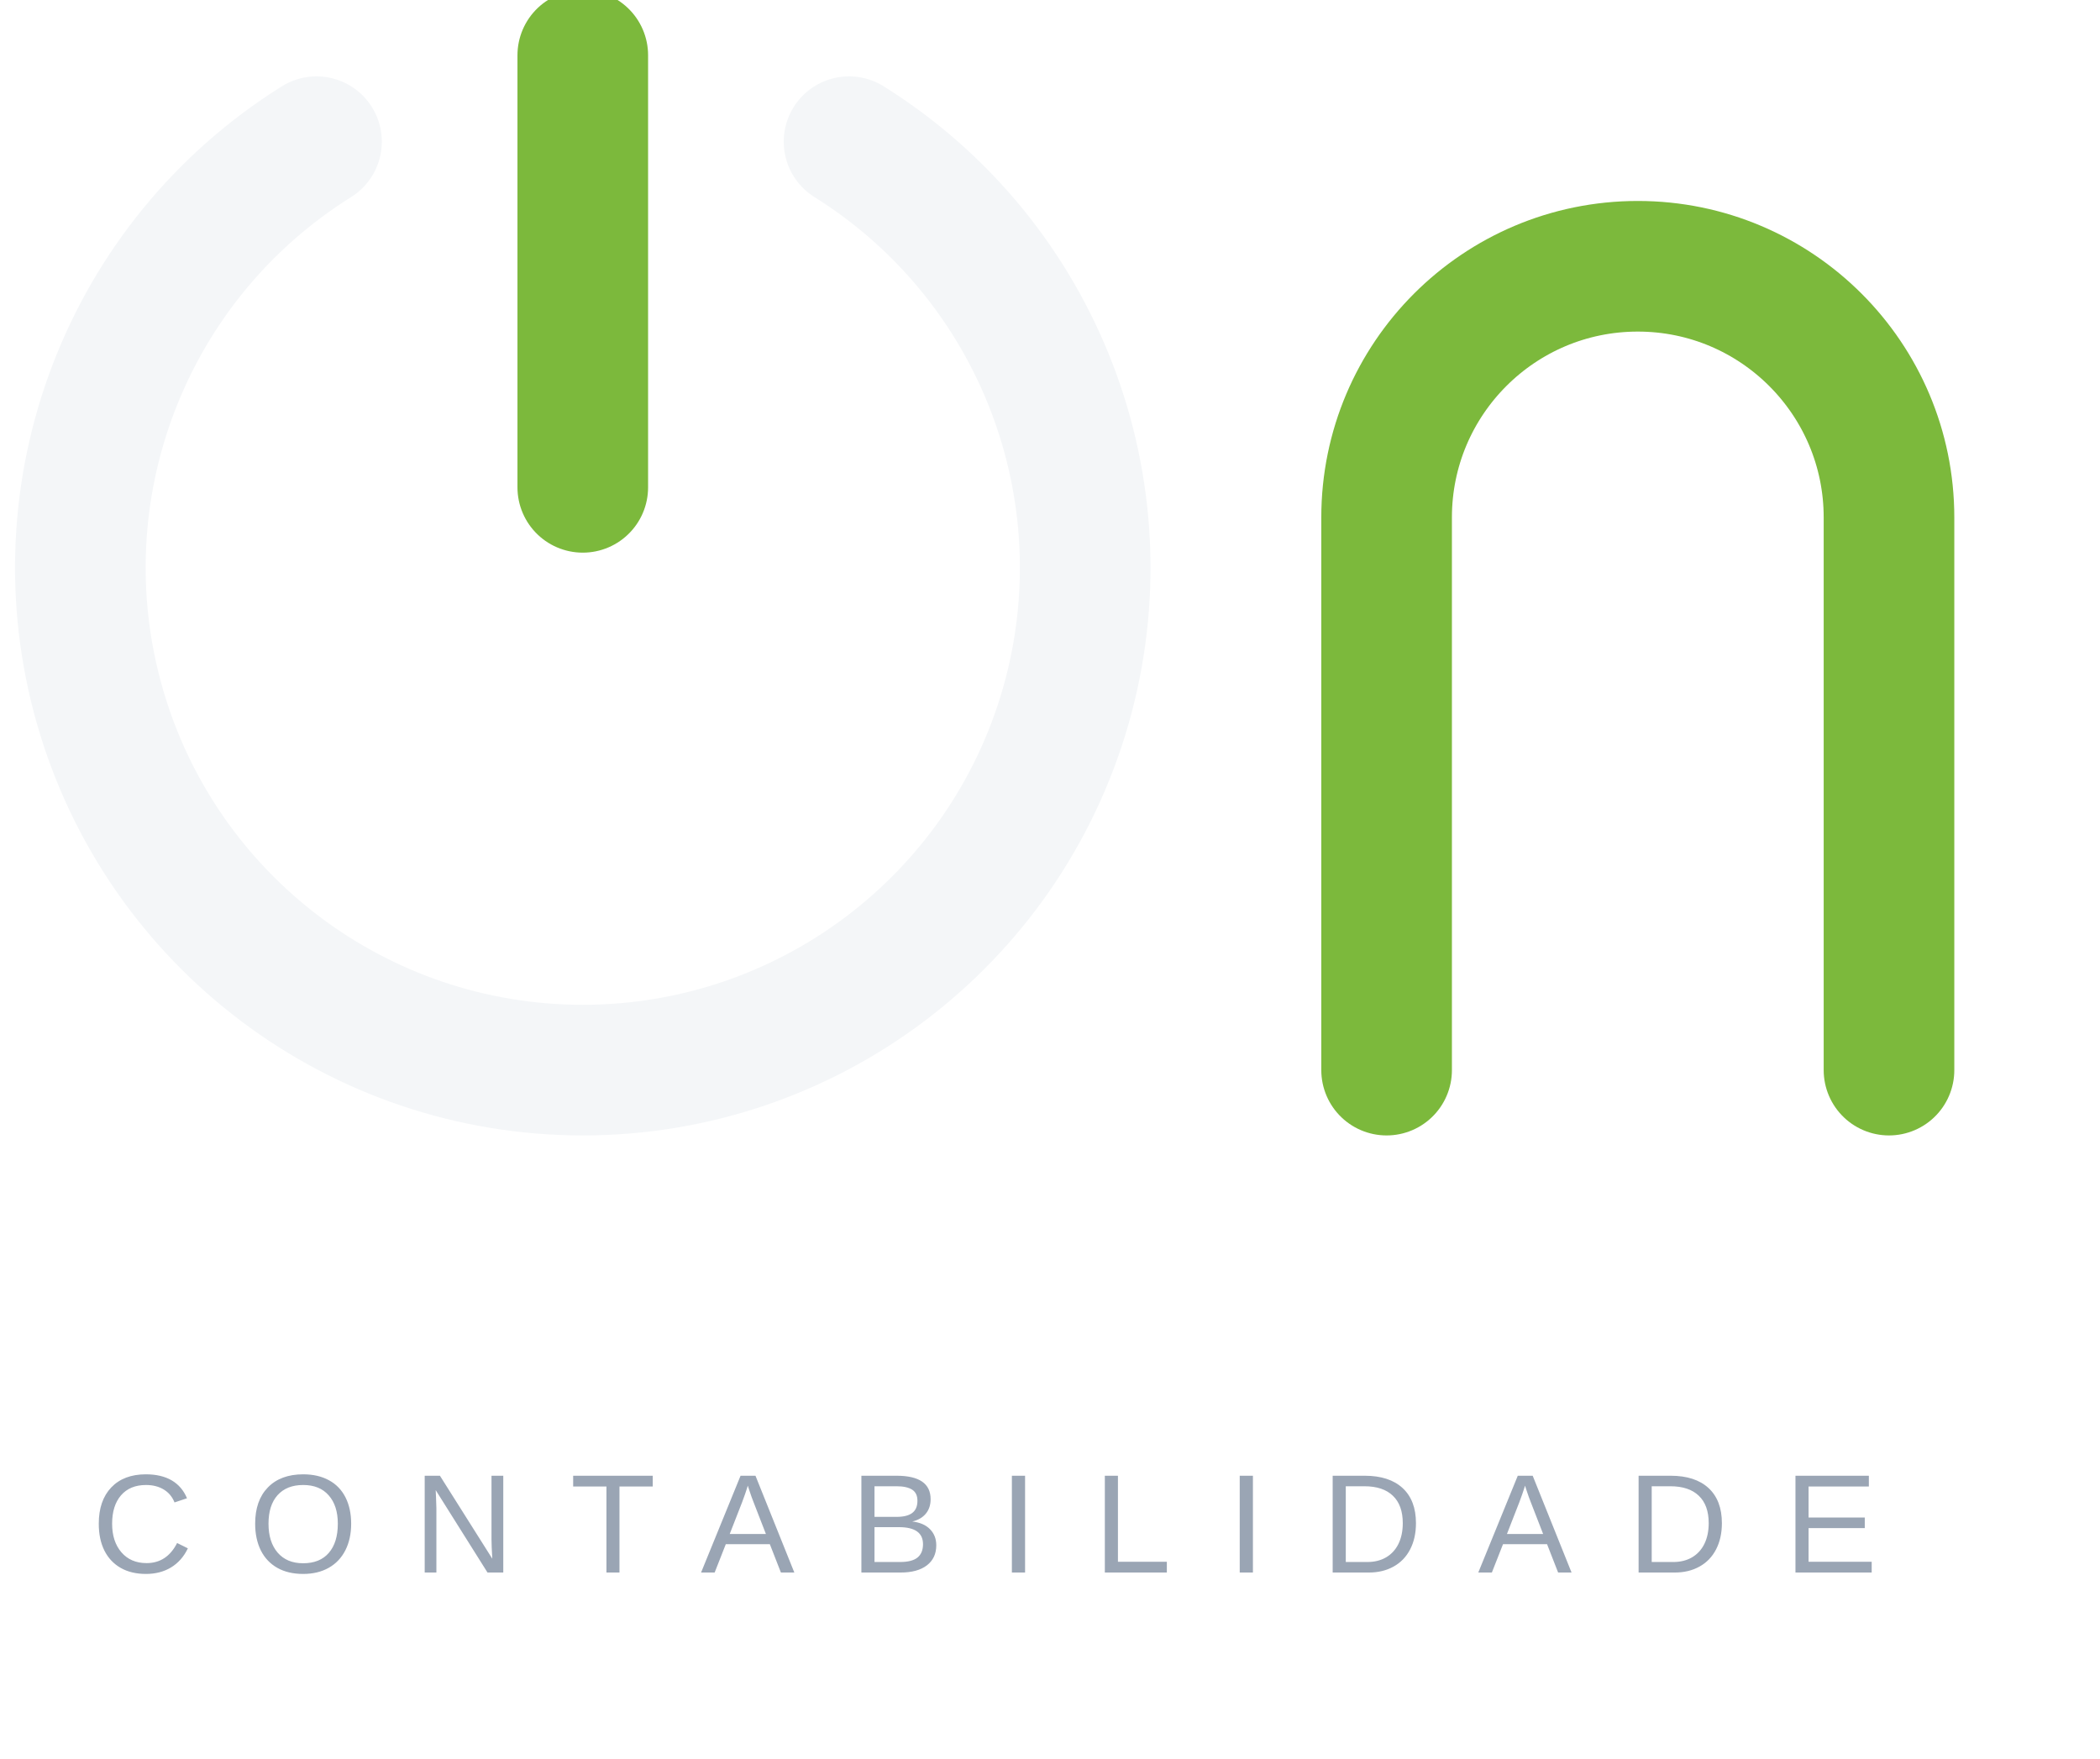
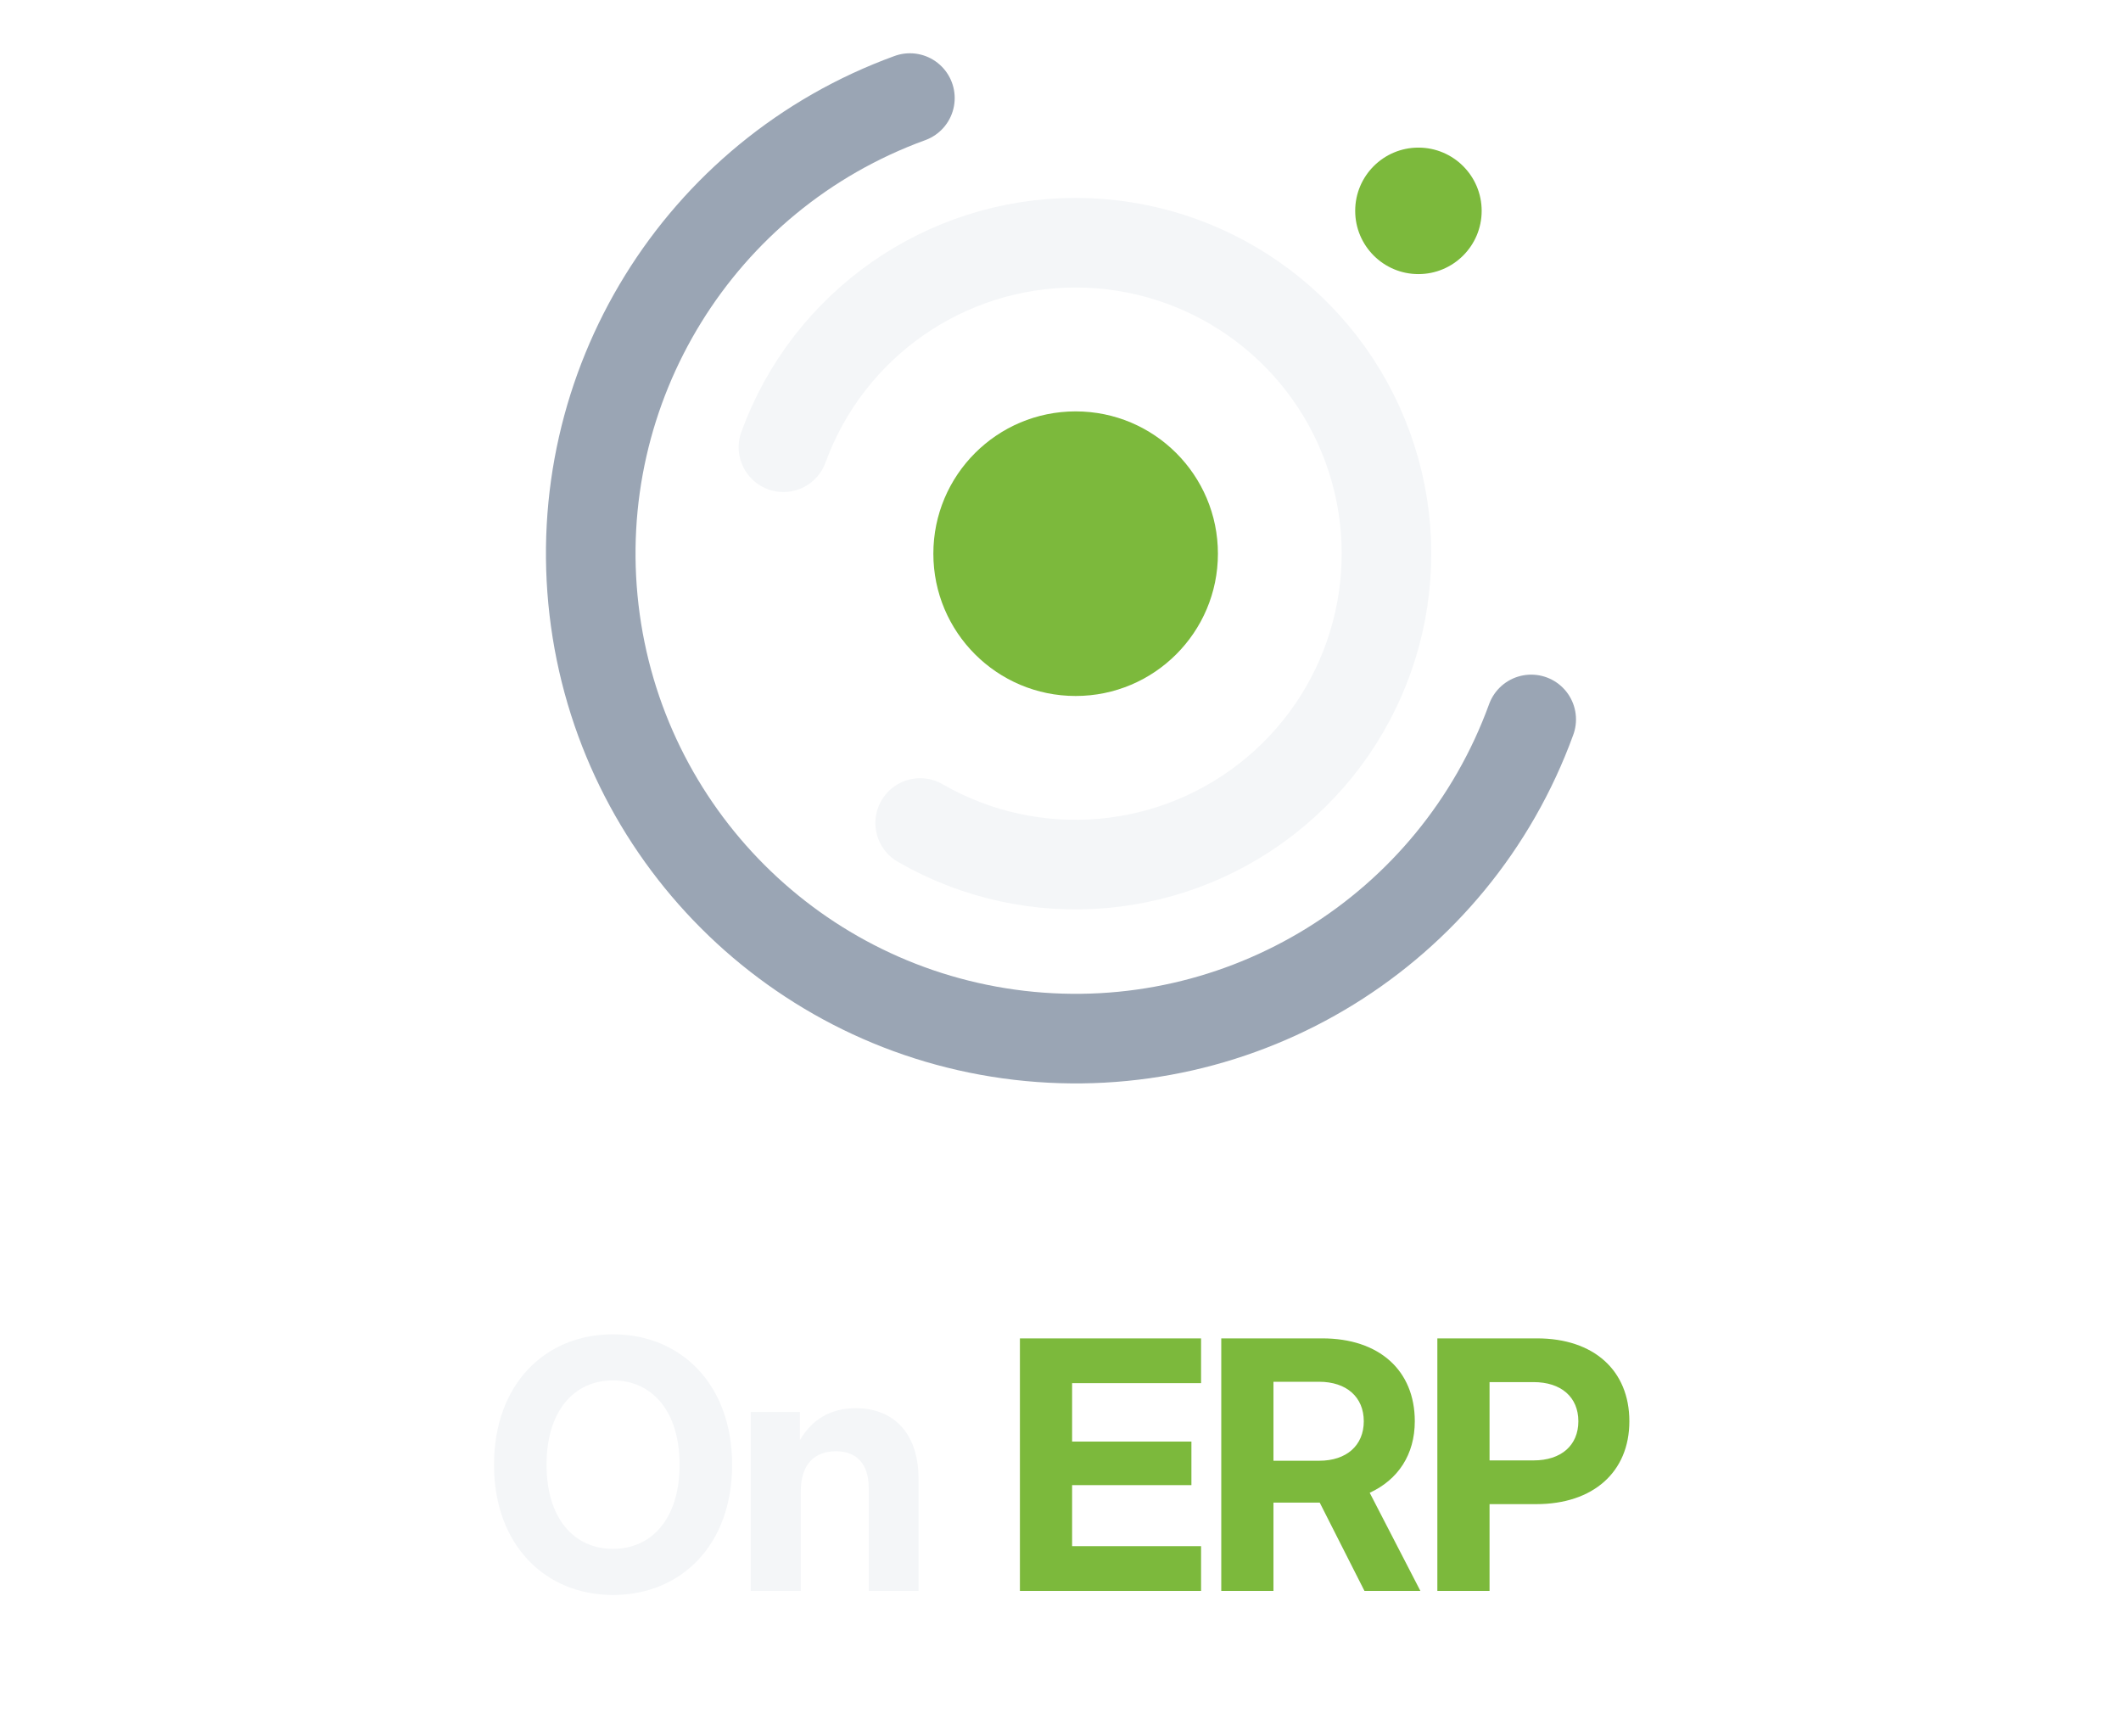
- <svg xmlns="http://www.w3.org/2000/svg" viewBox="316 352 418 350" width="418" height="350">
-   <g transform="translate(-8,45)" fill="none" stroke-width="26" stroke-linecap="round" stroke-linejoin="round">
-     <path d="M493 335.2 A100 100 0 1 1 387 335.2" stroke="#F4F6F8" />
-     <line x1="440" y1="318" x2="440" y2="404" stroke="#7CB93C" />
-     <path d="M600 520 V410 A50 50 0 0 1 700 410 V520" stroke="#7CB93C" />
-     <text x="520" y="620" text-anchor="middle" font-family="Montserrat, 'Helvetica Neue', Arial, sans-serif" font-size="28" font-weight="400" letter-spacing="11" fill="#9AA5B4" stroke="none">CONTABILIDADE</text>
+ <svg xmlns="http://www.w3.org/2000/svg" viewBox="0 0 440 360" width="440" height="360">
+   <g transform="translate(83.21,-25.08) scale(0.5466)">
+     <circle cx="256" cy="256" r="54" fill="#7CB93C" />
+     <path d="M145.1 215.6A118 118 0 1 1 197.0 358.2" fill="none" stroke="#F4F6F8" stroke-width="34" stroke-linecap="round" />
+     <path d="M428.9 318.9A184 184 0 1 1 193.1 83.1" fill="none" stroke="#9AA5B4" stroke-width="34" stroke-linecap="round" />
+     <circle cx="386.1" cy="125.9" r="24" fill="#7CB93C" />
  </g>
+   <path fill="#F4F6F8" d="M127.162 330.844C141.26 330.844 151.877 320.508 151.877 303.844C151.877 287.145 141.26 276.773 127.162 276.773C113.064 276.773 102.482 287.145 102.482 303.844C102.482 320.438 113.064 330.844 127.162 330.844ZM127.162 321.281C119.076 321.281 113.381 314.953 113.381 303.844C113.381 292.664 119.076 286.336 127.162 286.336C135.248 286.336 140.979 292.664 140.979 303.844C140.979 314.953 135.248 321.281 127.162 321.281Z M166.119 309.363C166.119 303.598 169.107 301.031 173.396 301.031C177.721 301.031 180.217 303.668 180.217 308.66V330.0H190.553V306.762C190.553 297.375 185.455 292.102 177.545 292.102C172.201 292.102 168.439 294.492 165.943 298.711V292.875H155.748V330.0H166.119Z " />
+   <path fill="#7CB93C" d="M211.58 330.0H249.162V320.719H222.408V308.062H247.158V299.027H222.408V286.898H249.162V277.617H211.58Z M253.35 330.0H264.178V311.684H273.67C273.705 311.684 273.74 311.684 273.775 311.684L283.057 330.0H294.658L284.146 309.645C290.018 306.938 293.498 301.734 293.498 294.809C293.498 284.262 286.115 277.617 274.303 277.617H253.35ZM264.178 303.0V286.617H273.635C279.365 286.617 282.916 289.816 282.916 294.809C282.916 299.801 279.365 303.0 273.67 303.0Z M298.178 330.0H309.006V312.0H318.709C330.486 312.0 338.01 305.355 338.01 294.809C338.01 284.262 330.627 277.617 318.85 277.617H298.178ZM309.006 302.93V286.688H318.146C323.877 286.688 327.428 289.816 327.428 294.809C327.428 299.801 323.877 302.93 318.146 302.93Z" />
</svg>
